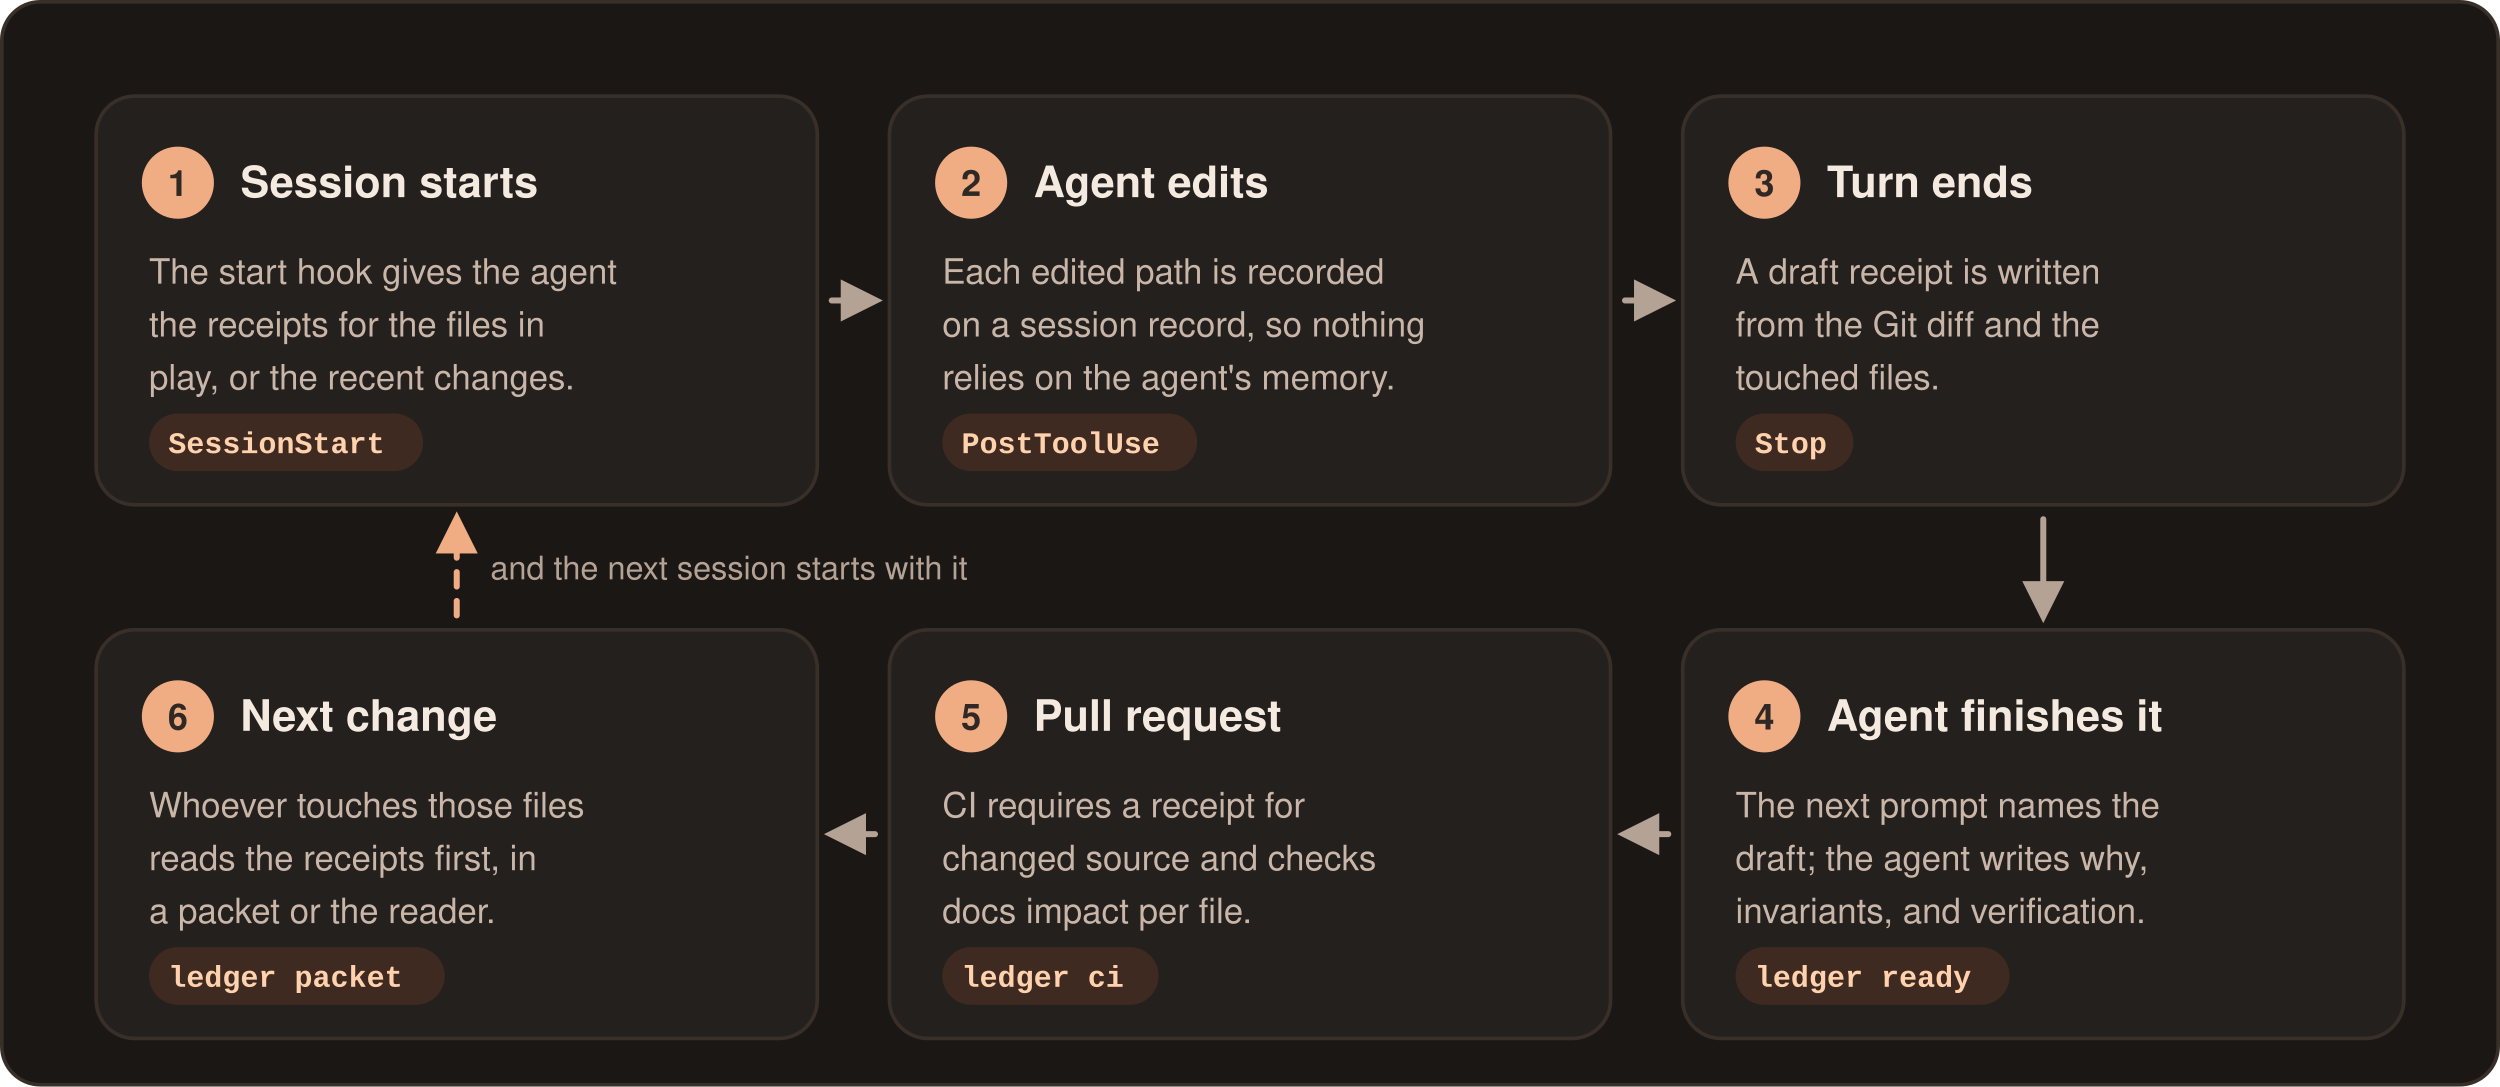
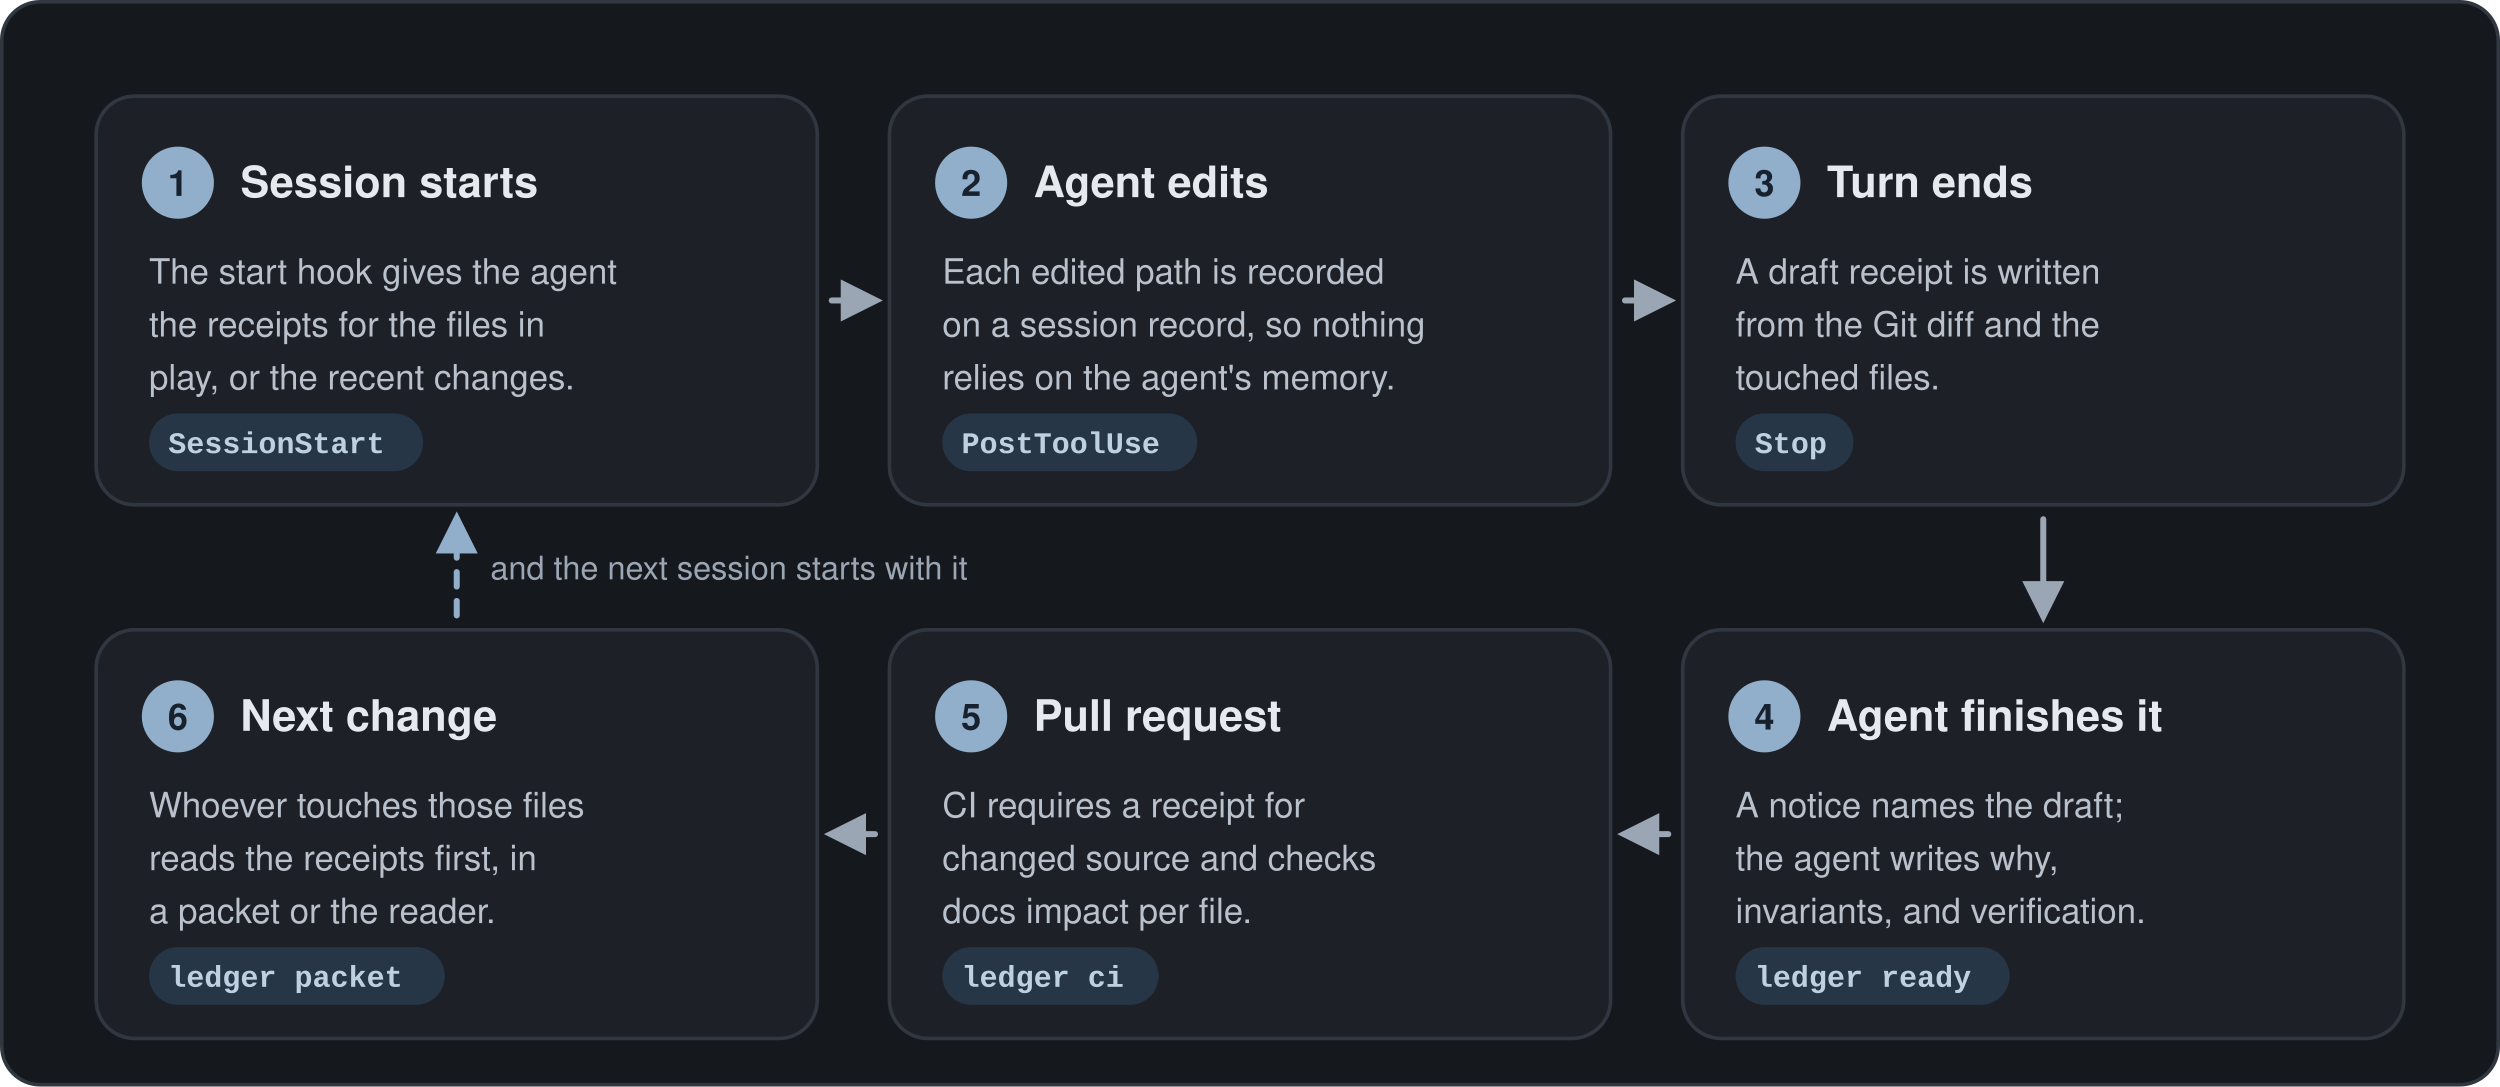
<svg xmlns="http://www.w3.org/2000/svg" width="1040" height="452" viewBox="0 0 1040 452" role="img" aria-label="The Ledger capture loop: session start, edits, draft receipt, the agent finishes it, pull request checks, and the next change reads the receipts.">
  <defs>
    <marker id="head" viewBox="0 0 10 10" refX="7" refY="5" markerWidth="7" markerHeight="7" orient="auto-start-reverse">
-       <path d="M 0 0 L 10 5 L 0 10 z" fill="#b4a294" />
+       <path d="M 0 0 L 10 5 L 0 10 z" fill="#9ba6b5" />
    </marker>
    <marker id="loophead" viewBox="0 0 10 10" refX="7" refY="5" markerWidth="7" markerHeight="7" orient="auto-start-reverse">
-       <path d="M 0 0 L 10 5 L 0 10 z" fill="#f0ad83" />
+       <path d="M 0 0 L 10 5 L 0 10 z" fill="#91aecb" />
    </marker>
  </defs>
-   <rect x="0.75" y="0.75" width="1038.5" height="450.5" rx="16" fill="#1a1715" stroke="#392f29" stroke-width="1.5" />
-   <rect x="40" y="40" width="300" height="170" rx="16" fill="#24201d" stroke="#392f29" stroke-width="1.5" />
-   <circle cx="74" cy="76" r="15" fill="#f0ad83" />
-   <text x="74" y="81.5" text-anchor="middle" font-family="ui-sans-serif, -apple-system, BlinkMacSystemFont, 'Segoe UI', Helvetica, Arial, sans-serif" font-size="15" font-weight="700" fill="#302824">1</text>
-   <text x="100" y="82" font-family="ui-sans-serif, -apple-system, BlinkMacSystemFont, 'Segoe UI', Helvetica, Arial, sans-serif" font-size="18" font-weight="700" fill="#f5eae0">Session starts</text>
-   <text x="62" y="118" font-family="ui-sans-serif, -apple-system, BlinkMacSystemFont, 'Segoe UI', Helvetica, Arial, sans-serif" font-size="14.5" fill="#c9b6a8">The start hook gives the agent</text>
-   <text x="62" y="140" font-family="ui-sans-serif, -apple-system, BlinkMacSystemFont, 'Segoe UI', Helvetica, Arial, sans-serif" font-size="14.5" fill="#c9b6a8">the receipts for the files in</text>
-   <text x="62" y="162" font-family="ui-sans-serif, -apple-system, BlinkMacSystemFont, 'Segoe UI', Helvetica, Arial, sans-serif" font-size="14.5" fill="#c9b6a8">play, or the recent changes.</text>
-   <rect x="62" y="172" width="114" height="24" rx="12" fill="#3e2a20" />
-   <text x="70" y="188.5" font-family="ui-monospace, SFMono-Regular, 'SF Mono', Menlo, Consolas, 'Liberation Mono', monospace" font-size="12.5" font-weight="600" fill="#ffd1ad">SessionStart</text>
-   <rect x="370" y="40" width="300" height="170" rx="16" fill="#24201d" stroke="#392f29" stroke-width="1.5" />
-   <circle cx="404" cy="76" r="15" fill="#f0ad83" />
-   <text x="404" y="81.5" text-anchor="middle" font-family="ui-sans-serif, -apple-system, BlinkMacSystemFont, 'Segoe UI', Helvetica, Arial, sans-serif" font-size="15" font-weight="700" fill="#302824">2</text>
-   <text x="430" y="82" font-family="ui-sans-serif, -apple-system, BlinkMacSystemFont, 'Segoe UI', Helvetica, Arial, sans-serif" font-size="18" font-weight="700" fill="#f5eae0">Agent edits</text>
-   <text x="392" y="118" font-family="ui-sans-serif, -apple-system, BlinkMacSystemFont, 'Segoe UI', Helvetica, Arial, sans-serif" font-size="14.5" fill="#c9b6a8">Each edited path is recorded</text>
-   <text x="392" y="140" font-family="ui-sans-serif, -apple-system, BlinkMacSystemFont, 'Segoe UI', Helvetica, Arial, sans-serif" font-size="14.5" fill="#c9b6a8">on a session record, so nothing</text>
-   <text x="392" y="162" font-family="ui-sans-serif, -apple-system, BlinkMacSystemFont, 'Segoe UI', Helvetica, Arial, sans-serif" font-size="14.5" fill="#c9b6a8">relies on the agent's memory.</text>
-   <rect x="392" y="172" width="106" height="24" rx="12" fill="#3e2a20" />
-   <text x="400" y="188.5" font-family="ui-monospace, SFMono-Regular, 'SF Mono', Menlo, Consolas, 'Liberation Mono', monospace" font-size="12.5" font-weight="600" fill="#ffd1ad">PostToolUse</text>
-   <rect x="700" y="40" width="300" height="170" rx="16" fill="#24201d" stroke="#392f29" stroke-width="1.5" />
-   <circle cx="734" cy="76" r="15" fill="#f0ad83" />
-   <text x="734" y="81.5" text-anchor="middle" font-family="ui-sans-serif, -apple-system, BlinkMacSystemFont, 'Segoe UI', Helvetica, Arial, sans-serif" font-size="15" font-weight="700" fill="#302824">3</text>
-   <text x="760" y="82" font-family="ui-sans-serif, -apple-system, BlinkMacSystemFont, 'Segoe UI', Helvetica, Arial, sans-serif" font-size="18" font-weight="700" fill="#f5eae0">Turn ends</text>
-   <text x="722" y="118" font-family="ui-sans-serif, -apple-system, BlinkMacSystemFont, 'Segoe UI', Helvetica, Arial, sans-serif" font-size="14.5" fill="#c9b6a8">A draft receipt is written</text>
-   <text x="722" y="140" font-family="ui-sans-serif, -apple-system, BlinkMacSystemFont, 'Segoe UI', Helvetica, Arial, sans-serif" font-size="14.5" fill="#c9b6a8">from the Git diff and the</text>
-   <text x="722" y="162" font-family="ui-sans-serif, -apple-system, BlinkMacSystemFont, 'Segoe UI', Helvetica, Arial, sans-serif" font-size="14.5" fill="#c9b6a8">touched files.</text>
-   <rect x="722" y="172" width="49" height="24" rx="12" fill="#3e2a20" />
-   <text x="730" y="188.5" font-family="ui-monospace, SFMono-Regular, 'SF Mono', Menlo, Consolas, 'Liberation Mono', monospace" font-size="12.5" font-weight="600" fill="#ffd1ad">Stop</text>
-   <rect x="700" y="262" width="300" height="170" rx="16" fill="#24201d" stroke="#392f29" stroke-width="1.5" />
-   <circle cx="734" cy="298" r="15" fill="#f0ad83" />
-   <text x="734" y="303.5" text-anchor="middle" font-family="ui-sans-serif, -apple-system, BlinkMacSystemFont, 'Segoe UI', Helvetica, Arial, sans-serif" font-size="15" font-weight="700" fill="#302824">4</text>
-   <text x="760" y="304" font-family="ui-sans-serif, -apple-system, BlinkMacSystemFont, 'Segoe UI', Helvetica, Arial, sans-serif" font-size="18" font-weight="700" fill="#f5eae0">Agent finishes it</text>
-   <text x="722" y="340" font-family="ui-sans-serif, -apple-system, BlinkMacSystemFont, 'Segoe UI', Helvetica, Arial, sans-serif" font-size="14.5" fill="#c9b6a8">The next prompt names the</text>
-   <text x="722" y="362" font-family="ui-sans-serif, -apple-system, BlinkMacSystemFont, 'Segoe UI', Helvetica, Arial, sans-serif" font-size="14.5" fill="#c9b6a8">draft; the agent writes why,</text>
-   <text x="722" y="384" font-family="ui-sans-serif, -apple-system, BlinkMacSystemFont, 'Segoe UI', Helvetica, Arial, sans-serif" font-size="14.5" fill="#c9b6a8">invariants, and verification.</text>
-   <rect x="722" y="394" width="114" height="24" rx="12" fill="#3e2a20" />
-   <text x="730" y="410.5" font-family="ui-monospace, SFMono-Regular, 'SF Mono', Menlo, Consolas, 'Liberation Mono', monospace" font-size="12.5" font-weight="600" fill="#ffd1ad">ledger ready</text>
-   <rect x="370" y="262" width="300" height="170" rx="16" fill="#24201d" stroke="#392f29" stroke-width="1.5" />
-   <circle cx="404" cy="298" r="15" fill="#f0ad83" />
-   <text x="404" y="303.5" text-anchor="middle" font-family="ui-sans-serif, -apple-system, BlinkMacSystemFont, 'Segoe UI', Helvetica, Arial, sans-serif" font-size="15" font-weight="700" fill="#302824">5</text>
-   <text x="430" y="304" font-family="ui-sans-serif, -apple-system, BlinkMacSystemFont, 'Segoe UI', Helvetica, Arial, sans-serif" font-size="18" font-weight="700" fill="#f5eae0">Pull request</text>
-   <text x="392" y="340" font-family="ui-sans-serif, -apple-system, BlinkMacSystemFont, 'Segoe UI', Helvetica, Arial, sans-serif" font-size="14.5" fill="#c9b6a8">CI requires a receipt for</text>
-   <text x="392" y="362" font-family="ui-sans-serif, -apple-system, BlinkMacSystemFont, 'Segoe UI', Helvetica, Arial, sans-serif" font-size="14.5" fill="#c9b6a8">changed source and checks</text>
-   <text x="392" y="384" font-family="ui-sans-serif, -apple-system, BlinkMacSystemFont, 'Segoe UI', Helvetica, Arial, sans-serif" font-size="14.5" fill="#c9b6a8">docs impact per file.</text>
-   <rect x="392" y="394" width="90" height="24" rx="12" fill="#3e2a20" />
-   <text x="400" y="410.5" font-family="ui-monospace, SFMono-Regular, 'SF Mono', Menlo, Consolas, 'Liberation Mono', monospace" font-size="12.5" font-weight="600" fill="#ffd1ad">ledger ci</text>
-   <rect x="40" y="262" width="300" height="170" rx="16" fill="#24201d" stroke="#392f29" stroke-width="1.5" />
-   <circle cx="74" cy="298" r="15" fill="#f0ad83" />
-   <text x="74" y="303.5" text-anchor="middle" font-family="ui-sans-serif, -apple-system, BlinkMacSystemFont, 'Segoe UI', Helvetica, Arial, sans-serif" font-size="15" font-weight="700" fill="#302824">6</text>
-   <text x="100" y="304" font-family="ui-sans-serif, -apple-system, BlinkMacSystemFont, 'Segoe UI', Helvetica, Arial, sans-serif" font-size="18" font-weight="700" fill="#f5eae0">Next change</text>
-   <text x="62" y="340" font-family="ui-sans-serif, -apple-system, BlinkMacSystemFont, 'Segoe UI', Helvetica, Arial, sans-serif" font-size="14.5" fill="#c9b6a8">Whoever touches those files</text>
-   <text x="62" y="362" font-family="ui-sans-serif, -apple-system, BlinkMacSystemFont, 'Segoe UI', Helvetica, Arial, sans-serif" font-size="14.5" fill="#c9b6a8">reads the receipts first, in</text>
-   <text x="62" y="384" font-family="ui-sans-serif, -apple-system, BlinkMacSystemFont, 'Segoe UI', Helvetica, Arial, sans-serif" font-size="14.5" fill="#c9b6a8">a packet or the reader.</text>
-   <rect x="62" y="394" width="123" height="24" rx="12" fill="#3e2a20" />
-   <text x="70" y="410.5" font-family="ui-monospace, SFMono-Regular, 'SF Mono', Menlo, Consolas, 'Liberation Mono', monospace" font-size="12.5" font-weight="600" fill="#ffd1ad">ledger packet</text>
-   <line x1="346" y1="125" x2="362" y2="125" stroke="#b4a294" stroke-width="2.5" stroke-linecap="round" marker-end="url(#head)" />
-   <line x1="676" y1="125" x2="692" y2="125" stroke="#b4a294" stroke-width="2.5" stroke-linecap="round" marker-end="url(#head)" />
-   <line x1="850" y1="216" x2="850" y2="254" stroke="#b4a294" stroke-width="2.5" stroke-linecap="round" marker-end="url(#head)" />
-   <line x1="694" y1="347" x2="678" y2="347" stroke="#b4a294" stroke-width="2.5" stroke-linecap="round" marker-end="url(#head)" />
-   <line x1="364" y1="347" x2="348" y2="347" stroke="#b4a294" stroke-width="2.5" stroke-linecap="round" marker-end="url(#head)" />
-   <path d="M 190 256 L 190 218" fill="none" stroke="#f0ad83" stroke-width="2.5" stroke-dasharray="6 6" stroke-linecap="round" marker-end="url(#loophead)" />
-   <text x="204" y="241" font-family="ui-sans-serif, -apple-system, BlinkMacSystemFont, 'Segoe UI', Helvetica, Arial, sans-serif" font-size="13.5" fill="#b4a294">and the next session starts with it</text>
+   <rect x="0.75" y="0.75" width="1038.5" height="450.5" rx="16" fill="#15181d" stroke="#303741" stroke-width="1.5" />
+   <rect x="40" y="40" width="300" height="170" rx="16" fill="#1d2127" stroke="#303741" stroke-width="1.5" />
+   <circle cx="74" cy="76" r="15" fill="#91aecb" />
+   <text x="74" y="81.5" text-anchor="middle" font-family="ui-sans-serif, -apple-system, BlinkMacSystemFont, 'Segoe UI', Helvetica, Arial, sans-serif" font-size="15" font-weight="700" fill="#17222e">1</text>
+   <text x="100" y="82" font-family="ui-sans-serif, -apple-system, BlinkMacSystemFont, 'Segoe UI', Helvetica, Arial, sans-serif" font-size="18" font-weight="700" fill="#e6e9ee">Session starts</text>
+   <text x="62" y="118" font-family="ui-sans-serif, -apple-system, BlinkMacSystemFont, 'Segoe UI', Helvetica, Arial, sans-serif" font-size="14.5" fill="#b9c1cc">The start hook gives the agent</text>
+   <text x="62" y="140" font-family="ui-sans-serif, -apple-system, BlinkMacSystemFont, 'Segoe UI', Helvetica, Arial, sans-serif" font-size="14.5" fill="#b9c1cc">the receipts for the files in</text>
+   <text x="62" y="162" font-family="ui-sans-serif, -apple-system, BlinkMacSystemFont, 'Segoe UI', Helvetica, Arial, sans-serif" font-size="14.5" fill="#b9c1cc">play, or the recent changes.</text>
+   <rect x="62" y="172" width="114" height="24" rx="12" fill="#263647" />
+   <text x="70" y="188.5" font-family="ui-monospace, SFMono-Regular, 'SF Mono', Menlo, Consolas, 'Liberation Mono', monospace" font-size="12.5" font-weight="600" fill="#bed1e3">SessionStart</text>
+   <rect x="370" y="40" width="300" height="170" rx="16" fill="#1d2127" stroke="#303741" stroke-width="1.5" />
+   <circle cx="404" cy="76" r="15" fill="#91aecb" />
+   <text x="404" y="81.5" text-anchor="middle" font-family="ui-sans-serif, -apple-system, BlinkMacSystemFont, 'Segoe UI', Helvetica, Arial, sans-serif" font-size="15" font-weight="700" fill="#17222e">2</text>
+   <text x="430" y="82" font-family="ui-sans-serif, -apple-system, BlinkMacSystemFont, 'Segoe UI', Helvetica, Arial, sans-serif" font-size="18" font-weight="700" fill="#e6e9ee">Agent edits</text>
+   <text x="392" y="118" font-family="ui-sans-serif, -apple-system, BlinkMacSystemFont, 'Segoe UI', Helvetica, Arial, sans-serif" font-size="14.5" fill="#b9c1cc">Each edited path is recorded</text>
+   <text x="392" y="140" font-family="ui-sans-serif, -apple-system, BlinkMacSystemFont, 'Segoe UI', Helvetica, Arial, sans-serif" font-size="14.5" fill="#b9c1cc">on a session record, so nothing</text>
+   <text x="392" y="162" font-family="ui-sans-serif, -apple-system, BlinkMacSystemFont, 'Segoe UI', Helvetica, Arial, sans-serif" font-size="14.5" fill="#b9c1cc">relies on the agent's memory.</text>
+   <rect x="392" y="172" width="106" height="24" rx="12" fill="#263647" />
+   <text x="400" y="188.5" font-family="ui-monospace, SFMono-Regular, 'SF Mono', Menlo, Consolas, 'Liberation Mono', monospace" font-size="12.5" font-weight="600" fill="#bed1e3">PostToolUse</text>
+   <rect x="700" y="40" width="300" height="170" rx="16" fill="#1d2127" stroke="#303741" stroke-width="1.5" />
+   <circle cx="734" cy="76" r="15" fill="#91aecb" />
+   <text x="734" y="81.5" text-anchor="middle" font-family="ui-sans-serif, -apple-system, BlinkMacSystemFont, 'Segoe UI', Helvetica, Arial, sans-serif" font-size="15" font-weight="700" fill="#17222e">3</text>
+   <text x="760" y="82" font-family="ui-sans-serif, -apple-system, BlinkMacSystemFont, 'Segoe UI', Helvetica, Arial, sans-serif" font-size="18" font-weight="700" fill="#e6e9ee">Turn ends</text>
+   <text x="722" y="118" font-family="ui-sans-serif, -apple-system, BlinkMacSystemFont, 'Segoe UI', Helvetica, Arial, sans-serif" font-size="14.5" fill="#b9c1cc">A draft receipt is written</text>
+   <text x="722" y="140" font-family="ui-sans-serif, -apple-system, BlinkMacSystemFont, 'Segoe UI', Helvetica, Arial, sans-serif" font-size="14.5" fill="#b9c1cc">from the Git diff and the</text>
+   <text x="722" y="162" font-family="ui-sans-serif, -apple-system, BlinkMacSystemFont, 'Segoe UI', Helvetica, Arial, sans-serif" font-size="14.5" fill="#b9c1cc">touched files.</text>
+   <rect x="722" y="172" width="49" height="24" rx="12" fill="#263647" />
+   <text x="730" y="188.5" font-family="ui-monospace, SFMono-Regular, 'SF Mono', Menlo, Consolas, 'Liberation Mono', monospace" font-size="12.5" font-weight="600" fill="#bed1e3">Stop</text>
+   <rect x="700" y="262" width="300" height="170" rx="16" fill="#1d2127" stroke="#303741" stroke-width="1.5" />
+   <circle cx="734" cy="298" r="15" fill="#91aecb" />
+   <text x="734" y="303.5" text-anchor="middle" font-family="ui-sans-serif, -apple-system, BlinkMacSystemFont, 'Segoe UI', Helvetica, Arial, sans-serif" font-size="15" font-weight="700" fill="#17222e">4</text>
+   <text x="760" y="304" font-family="ui-sans-serif, -apple-system, BlinkMacSystemFont, 'Segoe UI', Helvetica, Arial, sans-serif" font-size="18" font-weight="700" fill="#e6e9ee">Agent finishes it</text>
+   <text x="722" y="340" font-family="ui-sans-serif, -apple-system, BlinkMacSystemFont, 'Segoe UI', Helvetica, Arial, sans-serif" font-size="14.5" fill="#b9c1cc">A notice names the draft;</text>
+   <text x="722" y="362" font-family="ui-sans-serif, -apple-system, BlinkMacSystemFont, 'Segoe UI', Helvetica, Arial, sans-serif" font-size="14.5" fill="#b9c1cc">the agent writes why,</text>
+   <text x="722" y="384" font-family="ui-sans-serif, -apple-system, BlinkMacSystemFont, 'Segoe UI', Helvetica, Arial, sans-serif" font-size="14.5" fill="#b9c1cc">invariants, and verification.</text>
+   <rect x="722" y="394" width="114" height="24" rx="12" fill="#263647" />
+   <text x="730" y="410.5" font-family="ui-monospace, SFMono-Regular, 'SF Mono', Menlo, Consolas, 'Liberation Mono', monospace" font-size="12.5" font-weight="600" fill="#bed1e3">ledger ready</text>
+   <rect x="370" y="262" width="300" height="170" rx="16" fill="#1d2127" stroke="#303741" stroke-width="1.5" />
+   <circle cx="404" cy="298" r="15" fill="#91aecb" />
+   <text x="404" y="303.5" text-anchor="middle" font-family="ui-sans-serif, -apple-system, BlinkMacSystemFont, 'Segoe UI', Helvetica, Arial, sans-serif" font-size="15" font-weight="700" fill="#17222e">5</text>
+   <text x="430" y="304" font-family="ui-sans-serif, -apple-system, BlinkMacSystemFont, 'Segoe UI', Helvetica, Arial, sans-serif" font-size="18" font-weight="700" fill="#e6e9ee">Pull request</text>
+   <text x="392" y="340" font-family="ui-sans-serif, -apple-system, BlinkMacSystemFont, 'Segoe UI', Helvetica, Arial, sans-serif" font-size="14.5" fill="#b9c1cc">CI requires a receipt for</text>
+   <text x="392" y="362" font-family="ui-sans-serif, -apple-system, BlinkMacSystemFont, 'Segoe UI', Helvetica, Arial, sans-serif" font-size="14.5" fill="#b9c1cc">changed source and checks</text>
+   <text x="392" y="384" font-family="ui-sans-serif, -apple-system, BlinkMacSystemFont, 'Segoe UI', Helvetica, Arial, sans-serif" font-size="14.5" fill="#b9c1cc">docs impact per file.</text>
+   <rect x="392" y="394" width="90" height="24" rx="12" fill="#263647" />
+   <text x="400" y="410.5" font-family="ui-monospace, SFMono-Regular, 'SF Mono', Menlo, Consolas, 'Liberation Mono', monospace" font-size="12.5" font-weight="600" fill="#bed1e3">ledger ci</text>
+   <rect x="40" y="262" width="300" height="170" rx="16" fill="#1d2127" stroke="#303741" stroke-width="1.5" />
+   <circle cx="74" cy="298" r="15" fill="#91aecb" />
+   <text x="74" y="303.5" text-anchor="middle" font-family="ui-sans-serif, -apple-system, BlinkMacSystemFont, 'Segoe UI', Helvetica, Arial, sans-serif" font-size="15" font-weight="700" fill="#17222e">6</text>
+   <text x="100" y="304" font-family="ui-sans-serif, -apple-system, BlinkMacSystemFont, 'Segoe UI', Helvetica, Arial, sans-serif" font-size="18" font-weight="700" fill="#e6e9ee">Next change</text>
+   <text x="62" y="340" font-family="ui-sans-serif, -apple-system, BlinkMacSystemFont, 'Segoe UI', Helvetica, Arial, sans-serif" font-size="14.5" fill="#b9c1cc">Whoever touches those files</text>
+   <text x="62" y="362" font-family="ui-sans-serif, -apple-system, BlinkMacSystemFont, 'Segoe UI', Helvetica, Arial, sans-serif" font-size="14.5" fill="#b9c1cc">reads the receipts first, in</text>
+   <text x="62" y="384" font-family="ui-sans-serif, -apple-system, BlinkMacSystemFont, 'Segoe UI', Helvetica, Arial, sans-serif" font-size="14.5" fill="#b9c1cc">a packet or the reader.</text>
+   <rect x="62" y="394" width="123" height="24" rx="12" fill="#263647" />
+   <text x="70" y="410.5" font-family="ui-monospace, SFMono-Regular, 'SF Mono', Menlo, Consolas, 'Liberation Mono', monospace" font-size="12.5" font-weight="600" fill="#bed1e3">ledger packet</text>
+   <line x1="346" y1="125" x2="362" y2="125" stroke="#9ba6b5" stroke-width="2.5" stroke-linecap="round" marker-end="url(#head)" />
+   <line x1="676" y1="125" x2="692" y2="125" stroke="#9ba6b5" stroke-width="2.5" stroke-linecap="round" marker-end="url(#head)" />
+   <line x1="850" y1="216" x2="850" y2="254" stroke="#9ba6b5" stroke-width="2.5" stroke-linecap="round" marker-end="url(#head)" />
+   <line x1="694" y1="347" x2="678" y2="347" stroke="#9ba6b5" stroke-width="2.5" stroke-linecap="round" marker-end="url(#head)" />
+   <line x1="364" y1="347" x2="348" y2="347" stroke="#9ba6b5" stroke-width="2.5" stroke-linecap="round" marker-end="url(#head)" />
+   <path d="M 190 256 L 190 218" fill="none" stroke="#91aecb" stroke-width="2.5" stroke-dasharray="6 6" stroke-linecap="round" marker-end="url(#loophead)" />
+   <text x="204" y="241" font-family="ui-sans-serif, -apple-system, BlinkMacSystemFont, 'Segoe UI', Helvetica, Arial, sans-serif" font-size="13.5" fill="#9ba6b5">and the next session starts with it</text>
</svg>
